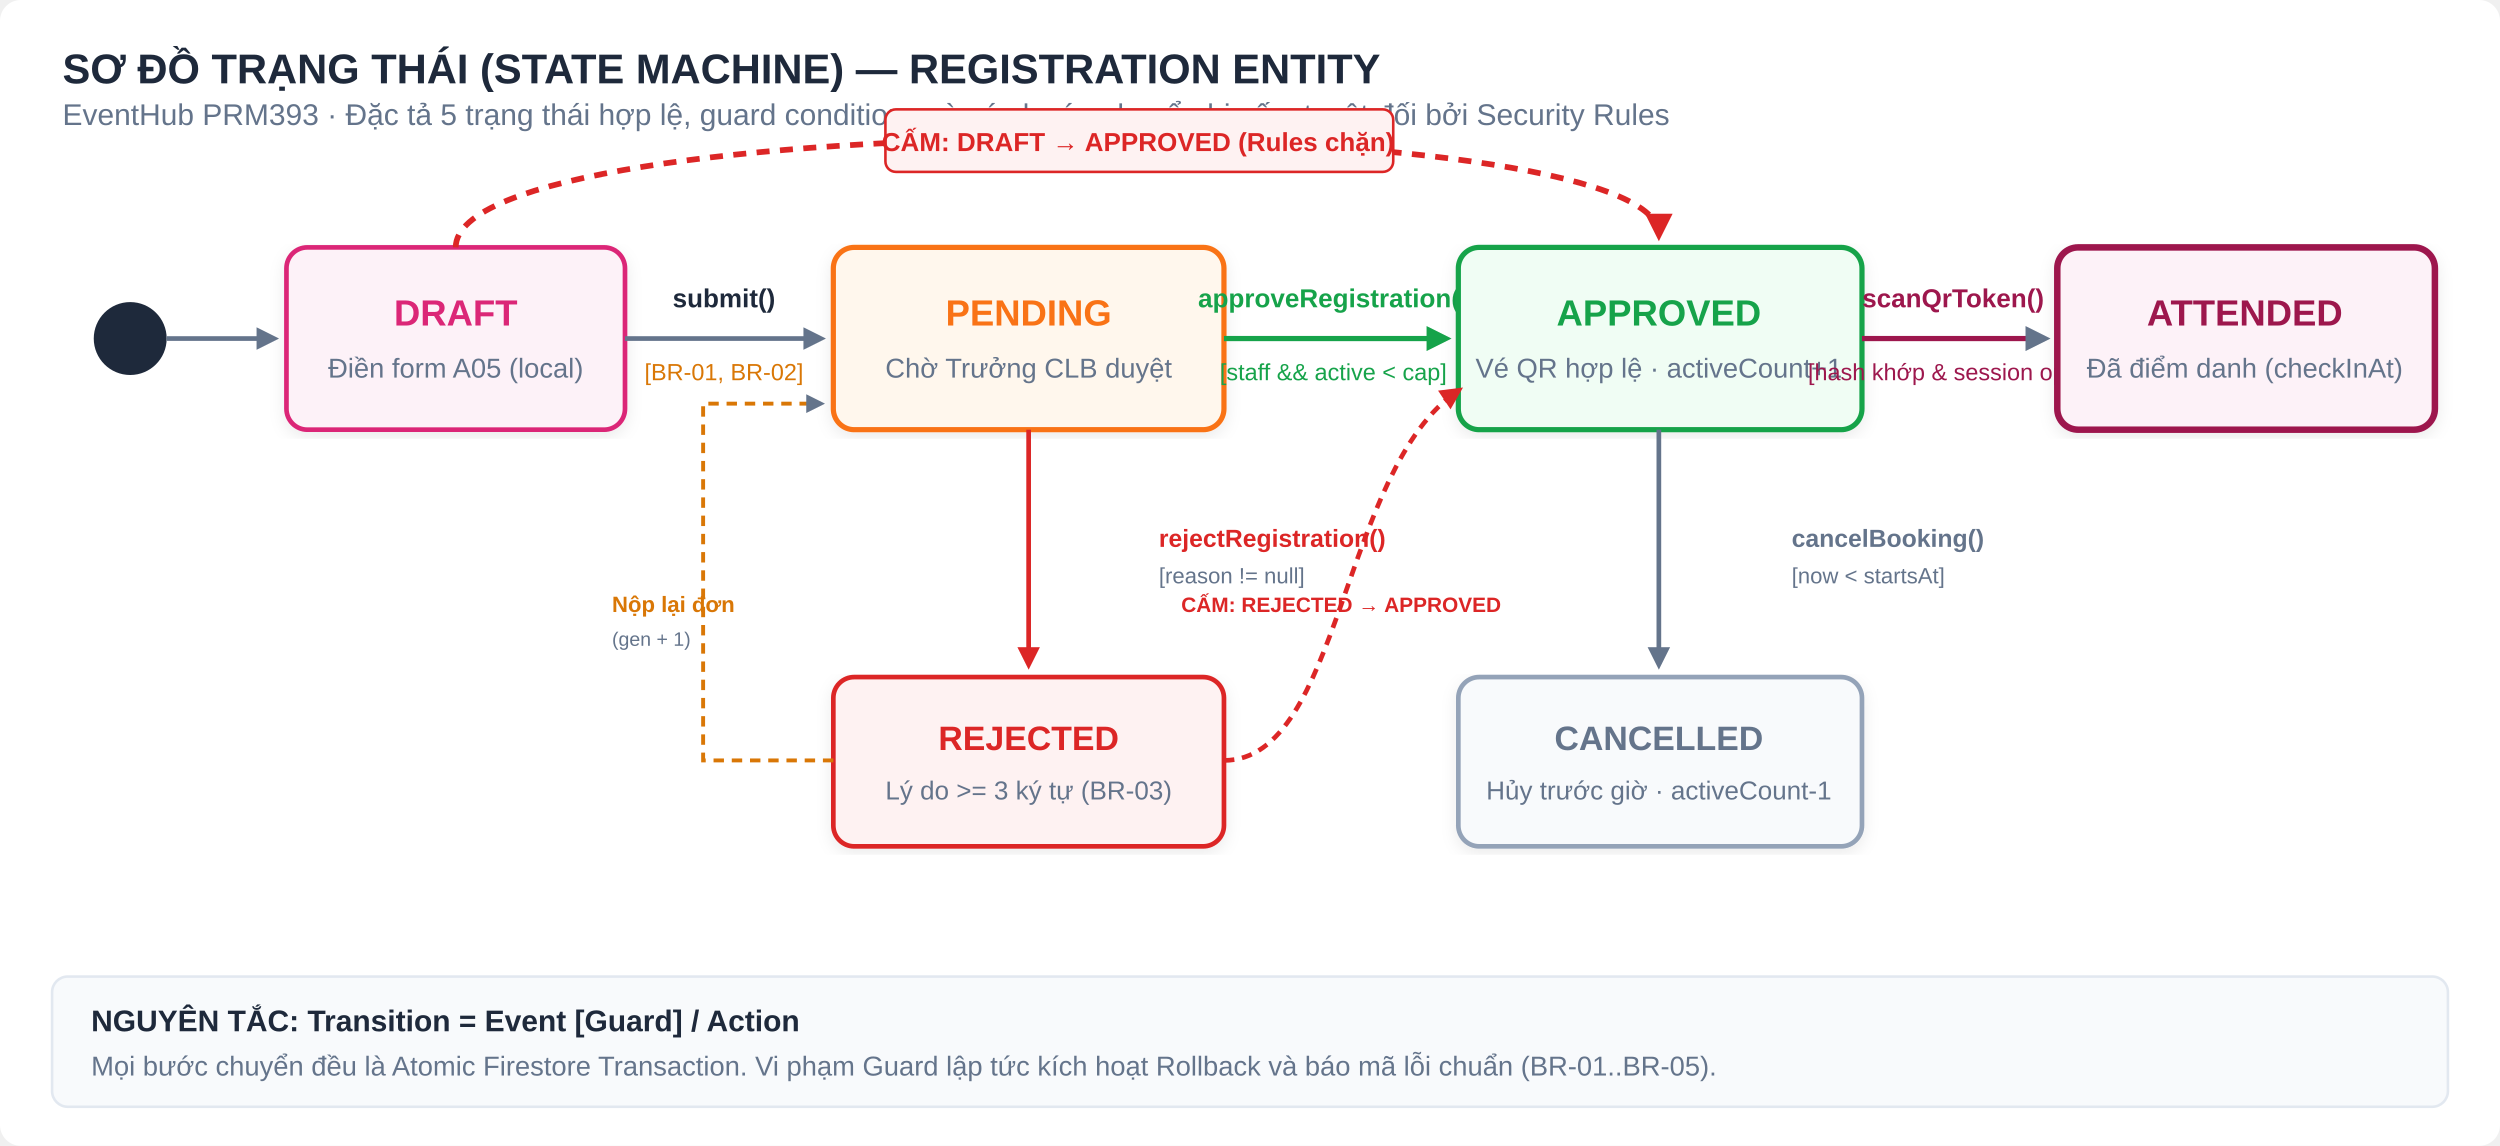
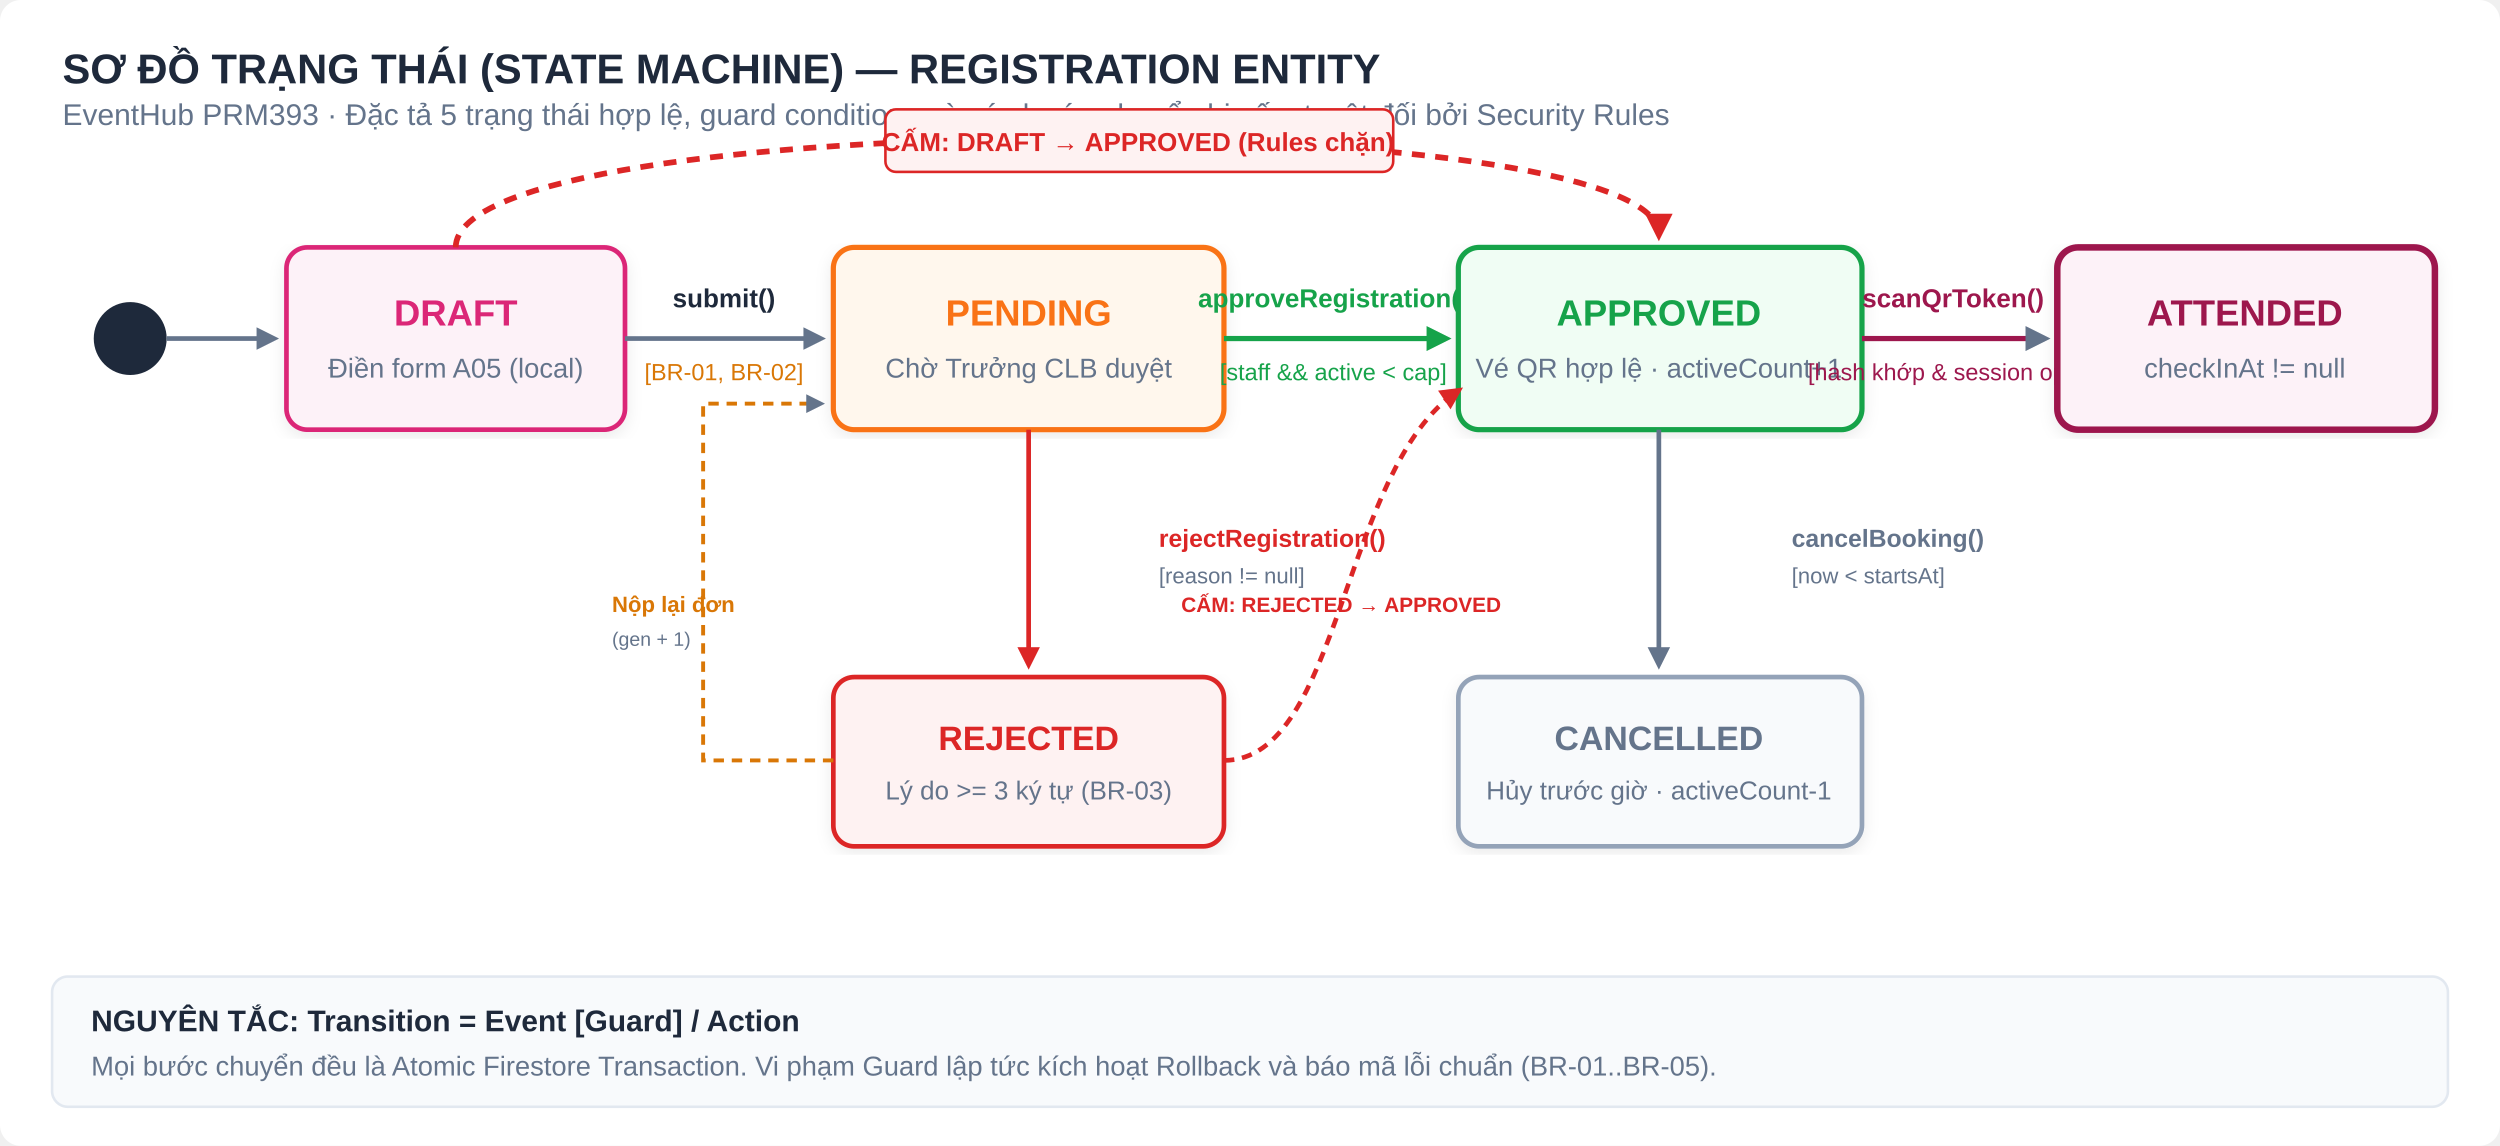
<svg xmlns="http://www.w3.org/2000/svg" viewBox="0 0 960 440" width="100%" height="100%">
  <defs>
    <marker id="arrow" viewBox="0 0 10 10" refX="6" refY="5" markerWidth="6" markerHeight="6" orient="auto-start-reverse">
      <path d="M 0 1 L 8 5 L 0 9 z" fill="#64748B" />
    </marker>
    <marker id="arrow-green" viewBox="0 0 10 10" refX="6" refY="5" markerWidth="6" markerHeight="6" orient="auto-start-reverse">
      <path d="M 0 1 L 8 5 L 0 9 z" fill="#16A34A" />
    </marker>
    <marker id="arrow-red" viewBox="0 0 10 10" refX="6" refY="5" markerWidth="6" markerHeight="6" orient="auto-start-reverse">
      <path d="M 0 1 L 8 5 L 0 9 z" fill="#DC2626" />
    </marker>
    <filter id="shadow" x="-5%" y="-5%" width="110%" height="110%">
      <feDropShadow dx="0" dy="2" stdDeviation="3" flood-opacity="0.08" />
    </filter>
  </defs>
  <rect width="960" height="440" rx="8" fill="#FFFFFF" />
  <text x="24" y="32" font-family="Calibri, Arial, sans-serif" font-size="16" font-weight="700" fill="#1E293B">SƠ ĐỒ TRẠNG THÁI (STATE MACHINE) — REGISTRATION ENTITY</text>
  <text x="24" y="48" font-family="Calibri, Arial, sans-serif" font-size="11.5" fill="#64748B">EventHub PRM393 · Đặc tả 5 trạng thái hợp lệ, guard conditions và các bước chuyển bị cấm tuyệt đối bởi Security Rules</text>
  <circle cx="50" cy="130" r="14" fill="#1E293B" />
  <line x1="64" y1="130" x2="105" y2="130" stroke="#64748B" stroke-width="1.8" marker-end="url(#arrow)" />
  <rect x="110" y="95" width="130" height="70" rx="8" fill="#FDF2F8" stroke="#DB2777" stroke-width="1.8" filter="url(#shadow)" />
  <text x="175" y="125" font-family="Calibri, Arial, sans-serif" font-size="14" font-weight="700" fill="#DB2777" text-anchor="middle">DRAFT</text>
  <text x="175" y="145" font-family="Calibri, Arial, sans-serif" font-size="10.5" fill="#64748B" text-anchor="middle">Điền form A05 (local)</text>
  <line x1="240" y1="130" x2="315" y2="130" stroke="#64748B" stroke-width="1.8" marker-end="url(#arrow)" />
  <text x="278" y="118" font-family="Calibri, Arial, sans-serif" font-size="10" font-weight="700" fill="#1E293B" text-anchor="middle">submit()</text>
  <text x="278" y="146" font-family="Calibri, Arial, sans-serif" font-size="9" fill="#D97706" text-anchor="middle">[BR-01, BR-02]</text>
  <rect x="320" y="95" width="150" height="70" rx="8" fill="#FFF7ED" stroke="#F97316" stroke-width="2" filter="url(#shadow)" />
  <text x="395" y="125" font-family="Calibri, Arial, sans-serif" font-size="14" font-weight="700" fill="#F97316" text-anchor="middle">PENDING</text>
  <text x="395" y="145" font-family="Calibri, Arial, sans-serif" font-size="10.5" fill="#64748B" text-anchor="middle">Chờ Trưởng CLB duyệt</text>
  <line x1="470" y1="130" x2="555" y2="130" stroke="#16A34A" stroke-width="2" marker-end="url(#arrow-green)" />
  <text x="512" y="118" font-family="Calibri, Arial, sans-serif" font-size="10" font-weight="700" fill="#16A34A" text-anchor="middle">approveRegistration()</text>
  <text x="512" y="146" font-family="Calibri, Arial, sans-serif" font-size="9" fill="#16A34A" text-anchor="middle">[staff &amp;&amp; active &lt; cap]</text>
  <rect x="560" y="95" width="155" height="70" rx="8" fill="#F0FDF4" stroke="#16A34A" stroke-width="2" filter="url(#shadow)" />
  <text x="637" y="125" font-family="Calibri, Arial, sans-serif" font-size="14" font-weight="700" fill="#16A34A" text-anchor="middle">APPROVED</text>
  <text x="637" y="145" font-family="Calibri, Arial, sans-serif" font-size="10.5" fill="#64748B" text-anchor="middle">Vé QR hợp lệ · activeCount+1</text>
  <line x1="715" y1="130" x2="785" y2="130" stroke="#9D174D" stroke-width="2" marker-end="url(#arrow)" />
  <text x="750" y="118" font-family="Calibri, Arial, sans-serif" font-size="10" font-weight="700" fill="#9D174D" text-anchor="middle">scanQrToken()</text>
  <text x="750" y="146" font-family="Calibri, Arial, sans-serif" font-size="9" fill="#9D174D" text-anchor="middle">[hash khớp &amp; session open]</text>
  <rect x="790" y="95" width="145" height="70" rx="8" fill="#FDF2F8" stroke="#9D174D" stroke-width="2.5" filter="url(#shadow)" />
  <text x="862" y="125" font-family="Calibri, Arial, sans-serif" font-size="14" font-weight="700" fill="#9D174D" text-anchor="middle">ATTENDED</text>
-   <text x="862" y="145" font-family="Calibri, Arial, sans-serif" font-size="10.5" fill="#64748B" text-anchor="middle">Đã điểm danh (checkInAt)</text>
+   <text x="862" y="145" font-family="Calibri, Arial, sans-serif" font-size="10.5" fill="#64748B" text-anchor="middle">checkInAt != null</text>
  <rect x="320" y="260" width="150" height="65" rx="8" fill="#FEF2F2" stroke="#DC2626" stroke-width="1.8" filter="url(#shadow)" />
  <text x="395" y="288" font-family="Calibri, Arial, sans-serif" font-size="13" font-weight="700" fill="#DC2626" text-anchor="middle">REJECTED</text>
  <text x="395" y="307" font-family="Calibri, Arial, sans-serif" font-size="10" fill="#64748B" text-anchor="middle">Lý do &gt;= 3 ký tự (BR-03)</text>
  <line x1="395" y1="165" x2="395" y2="255" stroke="#DC2626" stroke-width="1.8" marker-end="url(#arrow-red)" />
  <text x="445" y="210" font-family="Calibri, Arial, sans-serif" font-size="9.5" font-weight="700" fill="#DC2626">rejectRegistration()</text>
  <text x="445" y="224" font-family="Calibri, Arial, sans-serif" font-size="8.5" fill="#64748B">[reason != null]</text>
  <rect x="560" y="260" width="155" height="65" rx="8" fill="#F8FAFC" stroke="#94A3B8" stroke-width="1.8" filter="url(#shadow)" />
  <text x="637" y="288" font-family="Calibri, Arial, sans-serif" font-size="13" font-weight="700" fill="#64748B" text-anchor="middle">CANCELLED</text>
  <text x="637" y="307" font-family="Calibri, Arial, sans-serif" font-size="10" fill="#64748B" text-anchor="middle">Hủy trước giờ · activeCount-1</text>
  <line x1="637" y1="165" x2="637" y2="255" stroke="#64748B" stroke-width="1.8" marker-end="url(#arrow)" />
  <text x="688" y="210" font-family="Calibri, Arial, sans-serif" font-size="9.5" font-weight="700" fill="#64748B">cancelBooking()</text>
  <text x="688" y="224" font-family="Calibri, Arial, sans-serif" font-size="8.5" fill="#64748B">[now &lt; startsAt]</text>
  <path d="M 320 292 L 270 292 L 270 155 L 315 155" fill="none" stroke="#D97706" stroke-width="1.5" stroke-dasharray="4,3" marker-end="url(#arrow)" />
  <text x="235" y="235" font-family="Calibri, Arial, sans-serif" font-size="8.5" font-weight="700" fill="#D97706">Nộp lại đơn</text>
  <text x="235" y="248" font-family="Calibri, Arial, sans-serif" font-size="7.5" fill="#64748B">(gen + 1)</text>
  <path d="M 175 95 C 175 40, 637 40, 637 90" fill="none" stroke="#DC2626" stroke-width="2.2" stroke-dasharray="5,4" marker-end="url(#arrow-red)" />
  <rect x="340" y="42" width="195" height="24" rx="4" fill="#FEF2F2" stroke="#DC2626" stroke-width="1" />
  <text x="437" y="58" font-family="Calibri, Arial, sans-serif" font-size="10" font-weight="700" fill="#DC2626" text-anchor="middle">CẤM: DRAFT → APPROVED (Rules chặn)</text>
  <path d="M 470 292 C 515 292, 515 180, 560 150" fill="none" stroke="#DC2626" stroke-width="1.8" stroke-dasharray="4,3" marker-end="url(#arrow-red)" />
  <text x="515" y="235" font-family="Calibri, Arial, sans-serif" font-size="8" font-weight="700" fill="#DC2626" text-anchor="middle">CẤM: REJECTED → APPROVED</text>
  <rect x="20" y="375" width="920" height="50" rx="6" fill="#F8FAFC" stroke="#E2E8F0" />
  <text x="35" y="396" font-family="Calibri, Arial, sans-serif" font-size="11.5" font-weight="700" fill="#1E293B">NGUYÊN TẮC: Transition = Event [Guard] / Action</text>
  <text x="35" y="413" font-family="Calibri, Arial, sans-serif" font-size="10.5" fill="#64748B">Mọi bước chuyển đều là Atomic Firestore Transaction. Vi phạm Guard lập tức kích hoạt Rollback và báo mã lỗi chuẩn (BR-01..BR-05).</text>
</svg>
